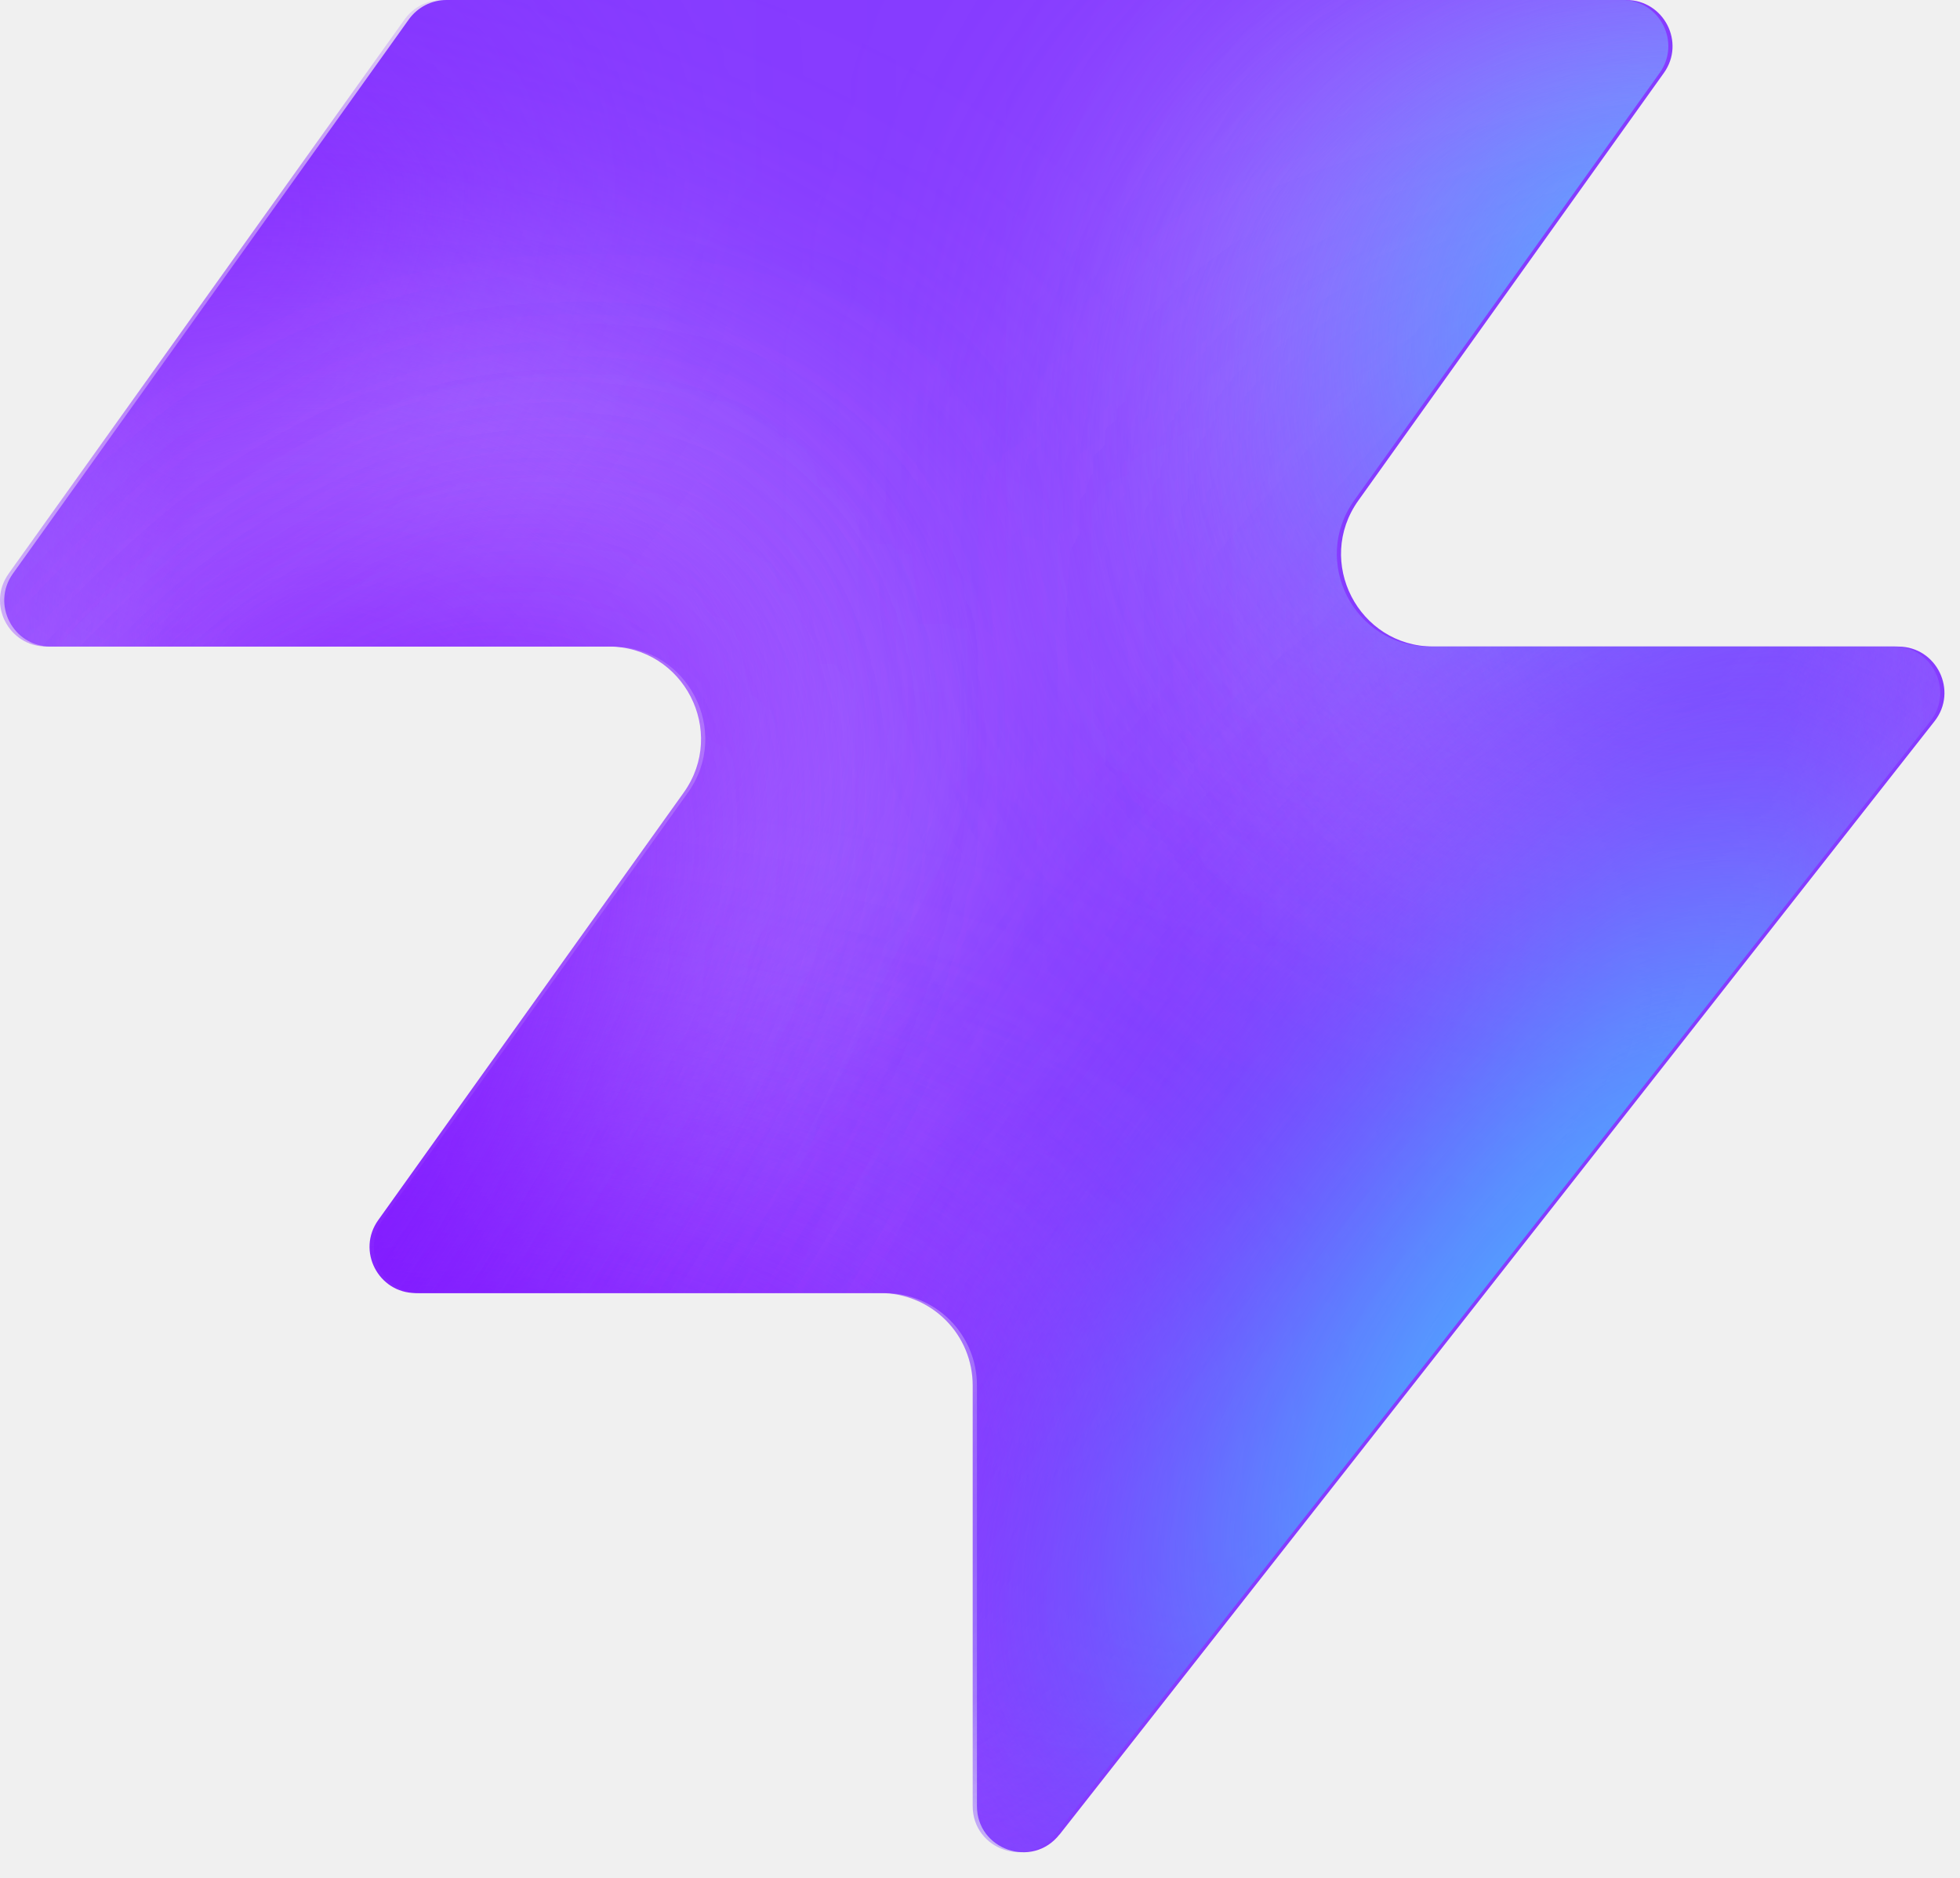
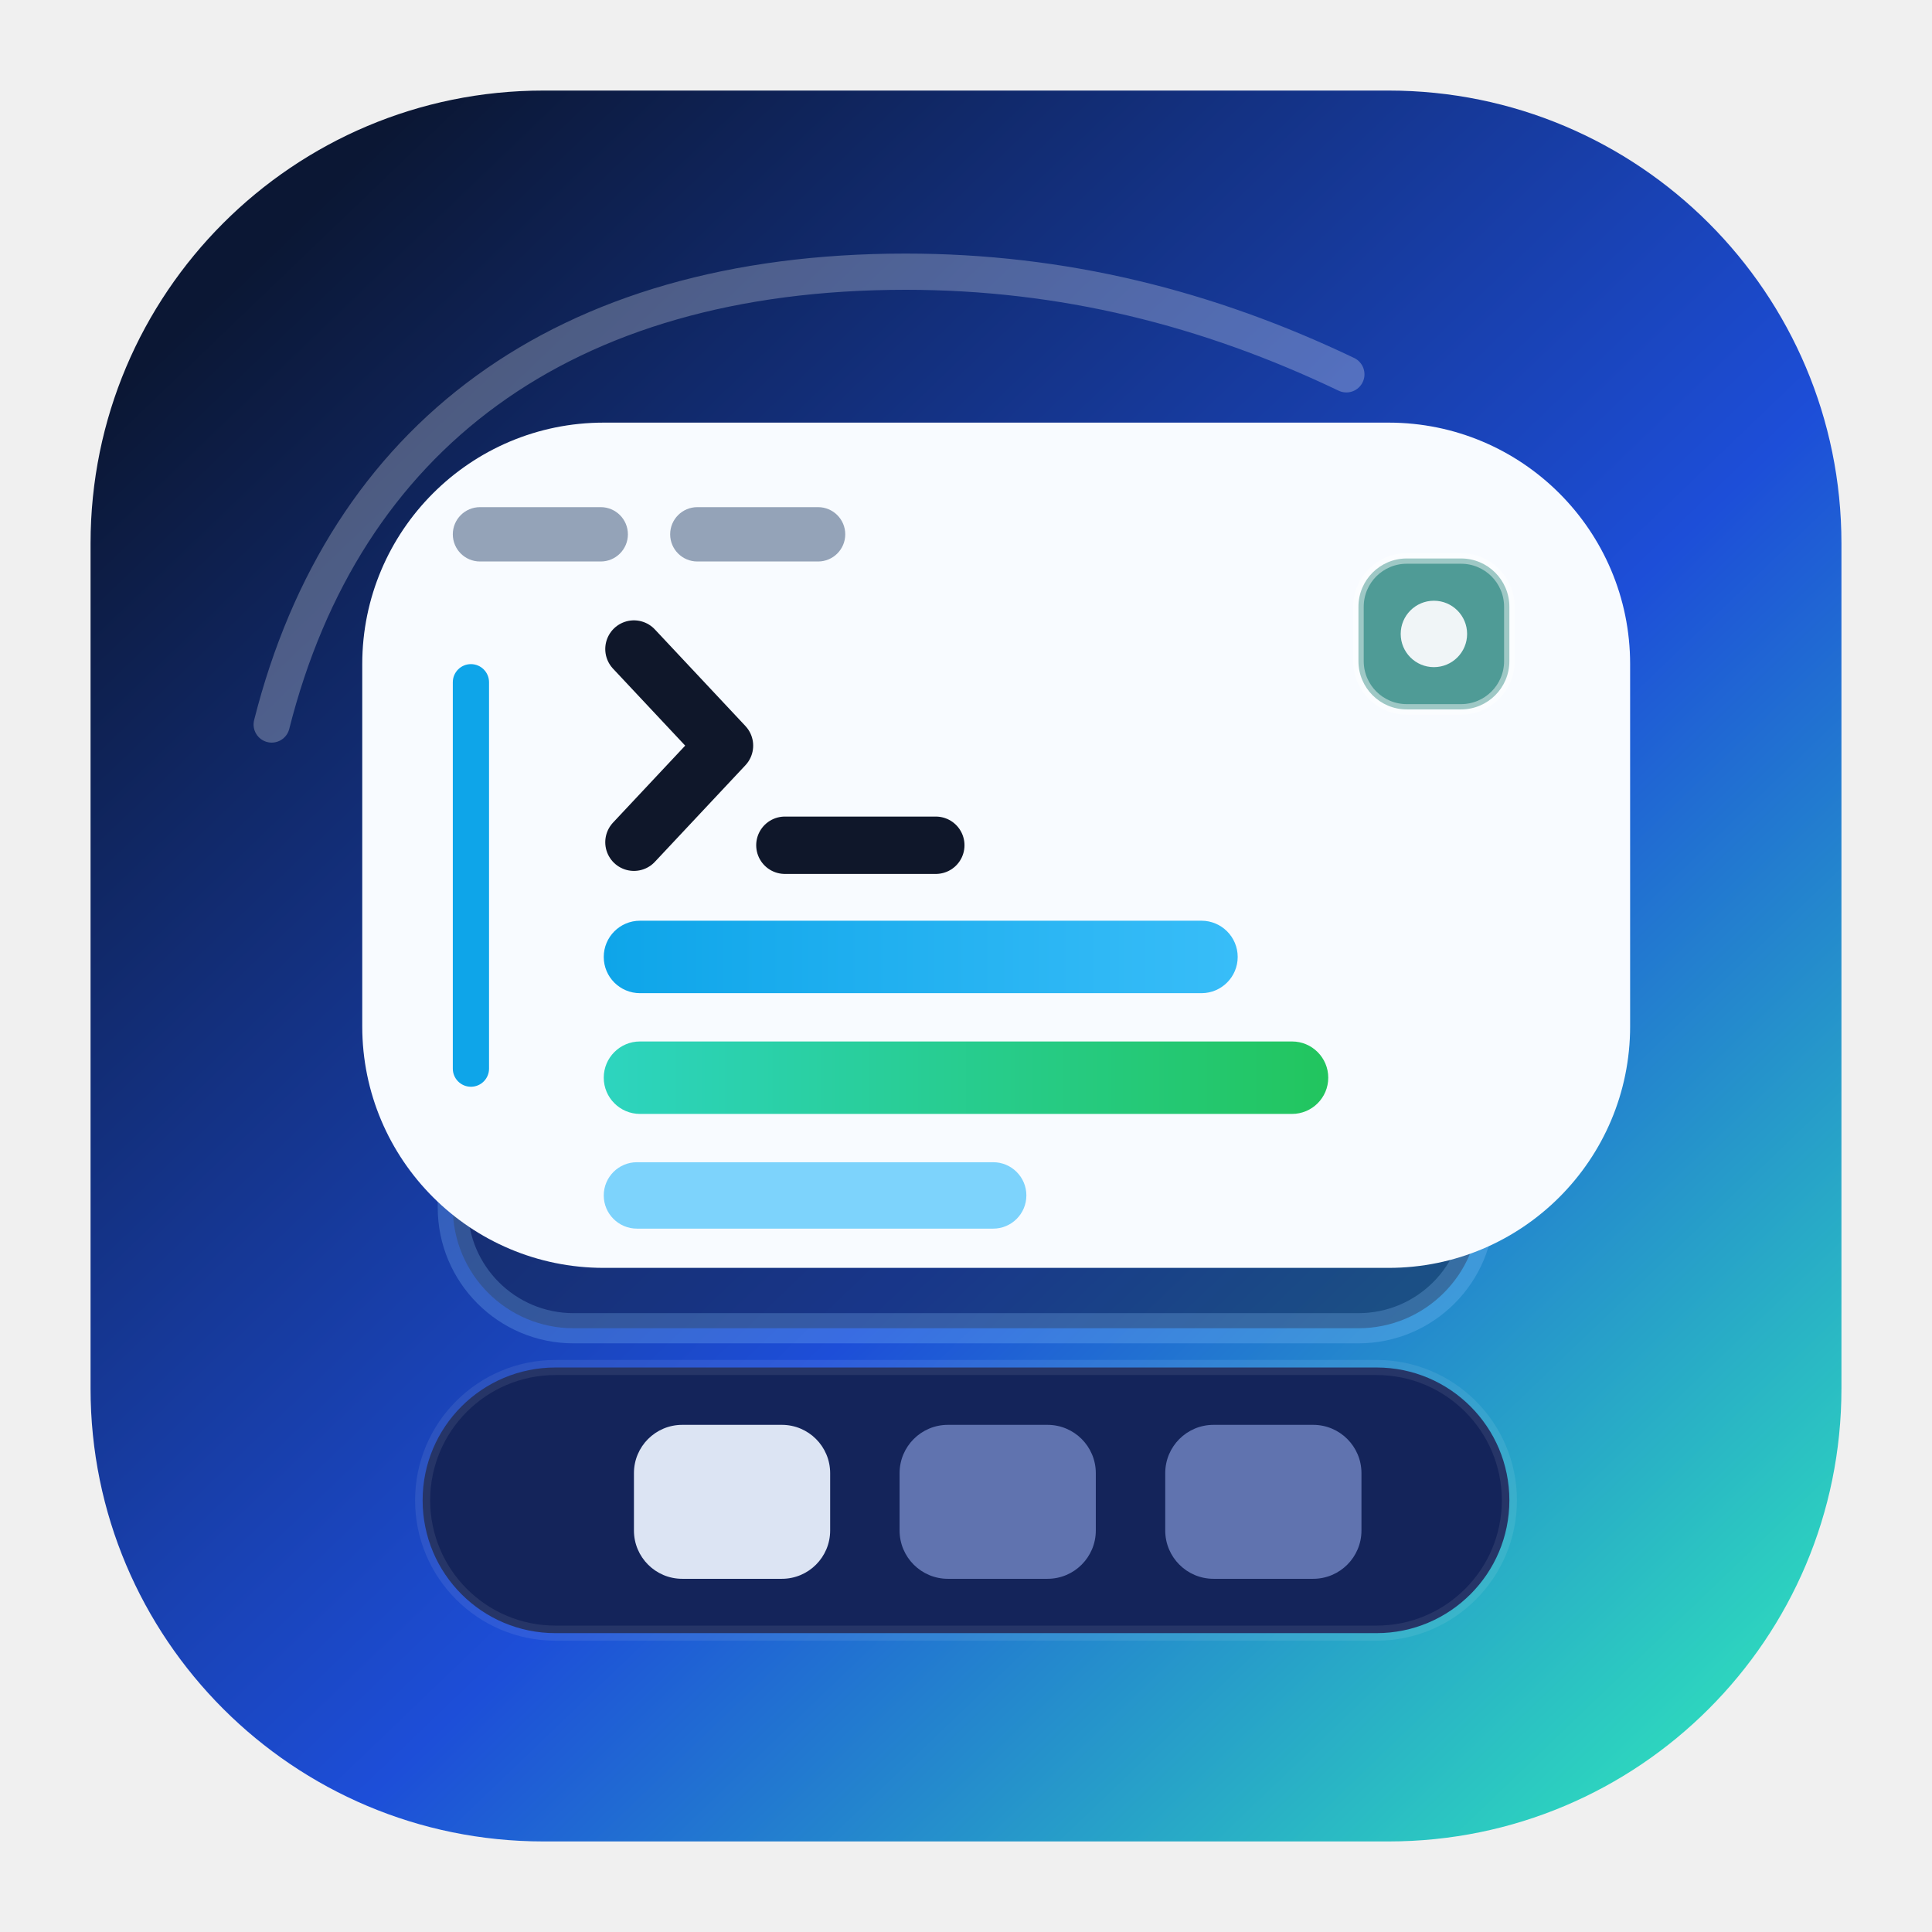
- <svg xmlns="http://www.w3.org/2000/svg" width="48" height="46" fill="none" viewBox="0 0 48 46">
-   <path fill="#863bff" d="M25.946 44.938c-.664.845-2.021.375-2.021-.698V33.937a2.26 2.26 0 0 0-2.262-2.262H10.287c-.92 0-1.456-1.04-.92-1.788l7.48-10.471c1.07-1.497 0-3.578-1.842-3.578H1.237c-.92 0-1.456-1.04-.92-1.788L10.013.474c.214-.297.556-.474.92-.474h28.894c.92 0 1.456 1.04.92 1.788l-7.48 10.471c-1.07 1.498 0 3.579 1.842 3.579h11.377c.943 0 1.473 1.088.89 1.83L25.947 44.94z" style="fill:#863bff;fill:color(display-p3 .525 .23 1);fill-opacity:1" />
-   <mask id="a" width="48" height="46" x="0" y="0" maskUnits="userSpaceOnUse" style="mask-type:alpha">
-     <path fill="#000" d="M25.842 44.938c-.664.844-2.021.375-2.021-.698V33.937a2.26 2.26 0 0 0-2.262-2.262H10.183c-.92 0-1.456-1.04-.92-1.788l7.48-10.471c1.07-1.498 0-3.579-1.842-3.579H1.133c-.92 0-1.456-1.04-.92-1.787L9.91.473c.214-.297.556-.474.92-.474h28.894c.92 0 1.456 1.04.92 1.788l-7.48 10.471c-1.07 1.498 0 3.578 1.842 3.578h11.377c.943 0 1.473 1.088.89 1.832L25.843 44.94z" style="fill:#000;fill-opacity:1" />
-   </mask>
-   <g mask="url(#a)">
-     <g filter="url(#b)">
-       <ellipse cx="5.508" cy="14.704" fill="#ede6ff" rx="5.508" ry="14.704" style="fill:#ede6ff;fill:color(display-p3 .927 .903 1);fill-opacity:1" transform="matrix(.00324 1 1 -.00324 -4.47 31.516)" />
-     </g>
-     <g filter="url(#c)">
-       <ellipse cx="10.399" cy="29.851" fill="#ede6ff" rx="10.399" ry="29.851" style="fill:#ede6ff;fill:color(display-p3 .927 .903 1);fill-opacity:1" transform="matrix(.00324 1 1 -.00324 -39.328 7.883)" />
-     </g>
-     <g filter="url(#d)">
-       <ellipse cx="5.508" cy="30.487" fill="#7e14ff" rx="5.508" ry="30.487" style="fill:#7e14ff;fill:color(display-p3 .492 .077 1);fill-opacity:1" transform="rotate(89.814 -25.913 -14.639)scale(1 -1)" />
-     </g>
-     <g filter="url(#e)">
-       <ellipse cx="5.508" cy="30.599" fill="#7e14ff" rx="5.508" ry="30.599" style="fill:#7e14ff;fill:color(display-p3 .492 .077 1);fill-opacity:1" transform="rotate(89.814 -32.644 -3.334)scale(1 -1)" />
-     </g>
-     <g filter="url(#f)">
-       <ellipse cx="5.508" cy="30.599" fill="#7e14ff" rx="5.508" ry="30.599" style="fill:#7e14ff;fill:color(display-p3 .492 .077 1);fill-opacity:1" transform="matrix(.00324 1 1 -.00324 -34.34 30.47)" />
-     </g>
-     <g filter="url(#g)">
-       <ellipse cx="14.072" cy="22.078" fill="#ede6ff" rx="14.072" ry="22.078" style="fill:#ede6ff;fill:color(display-p3 .927 .903 1);fill-opacity:1" transform="rotate(93.35 24.506 48.493)scale(-1 1)" />
-     </g>
-     <g filter="url(#h)">
-       <ellipse cx="3.47" cy="21.501" fill="#7e14ff" rx="3.47" ry="21.501" style="fill:#7e14ff;fill:color(display-p3 .492 .077 1);fill-opacity:1" transform="rotate(89.009 28.708 47.59)scale(-1 1)" />
-     </g>
-     <g filter="url(#i)">
-       <ellipse cx="3.47" cy="21.501" fill="#7e14ff" rx="3.47" ry="21.501" style="fill:#7e14ff;fill:color(display-p3 .492 .077 1);fill-opacity:1" transform="rotate(89.009 28.708 47.59)scale(-1 1)" />
-     </g>
-     <g filter="url(#j)">
-       <ellipse cx=".387" cy="8.972" fill="#7e14ff" rx="4.407" ry="29.108" style="fill:#7e14ff;fill:color(display-p3 .492 .077 1);fill-opacity:1" transform="rotate(39.51 .387 8.972)" />
-     </g>
-     <g filter="url(#k)">
-       <ellipse cx="47.523" cy="-6.092" fill="#7e14ff" rx="4.407" ry="29.108" style="fill:#7e14ff;fill:color(display-p3 .492 .077 1);fill-opacity:1" transform="rotate(37.892 47.523 -6.092)" />
-     </g>
-     <g filter="url(#l)">
-       <ellipse cx="41.412" cy="6.333" fill="#47bfff" rx="5.971" ry="9.665" style="fill:#47bfff;fill:color(display-p3 .28 .748 1);fill-opacity:1" transform="rotate(37.892 41.412 6.333)" />
-     </g>
-     <g filter="url(#m)">
-       <ellipse cx="-1.879" cy="38.332" fill="#7e14ff" rx="4.407" ry="29.108" style="fill:#7e14ff;fill:color(display-p3 .492 .077 1);fill-opacity:1" transform="rotate(37.892 -1.88 38.332)" />
-     </g>
-     <g filter="url(#n)">
-       <ellipse cx="-1.879" cy="38.332" fill="#7e14ff" rx="4.407" ry="29.108" style="fill:#7e14ff;fill:color(display-p3 .492 .077 1);fill-opacity:1" transform="rotate(37.892 -1.88 38.332)" />
-     </g>
-     <g filter="url(#o)">
-       <ellipse cx="35.651" cy="29.907" fill="#7e14ff" rx="4.407" ry="29.108" style="fill:#7e14ff;fill:color(display-p3 .492 .077 1);fill-opacity:1" transform="rotate(37.892 35.651 29.907)" />
-     </g>
-     <g filter="url(#p)">
-       <ellipse cx="38.418" cy="32.4" fill="#47bfff" rx="5.971" ry="15.297" style="fill:#47bfff;fill:color(display-p3 .28 .748 1);fill-opacity:1" transform="rotate(37.892 38.418 32.4)" />
-     </g>
-   </g>
+ <svg xmlns="http://www.w3.org/2000/svg" width="64" height="64" viewBox="0 0 64 64" fill="none">
  <defs>
-     <filter id="b" width="60.045" height="41.654" x="-19.77" y="16.149" color-interpolation-filters="sRGB" filterUnits="userSpaceOnUse">
-       <feFlood flood-opacity="0" result="BackgroundImageFix" />
-       <feBlend in="SourceGraphic" in2="BackgroundImageFix" result="shape" />
-       <feGaussianBlur result="effect1_foregroundBlur_2002_17158" stdDeviation="7.659" />
-     </filter>
-     <filter id="c" width="90.34" height="51.437" x="-54.613" y="-7.533" color-interpolation-filters="sRGB" filterUnits="userSpaceOnUse">
-       <feFlood flood-opacity="0" result="BackgroundImageFix" />
-       <feBlend in="SourceGraphic" in2="BackgroundImageFix" result="shape" />
-       <feGaussianBlur result="effect1_foregroundBlur_2002_17158" stdDeviation="7.659" />
-     </filter>
-     <filter id="d" width="79.355" height="29.4" x="-49.64" y="2.03" color-interpolation-filters="sRGB" filterUnits="userSpaceOnUse">
-       <feFlood flood-opacity="0" result="BackgroundImageFix" />
-       <feBlend in="SourceGraphic" in2="BackgroundImageFix" result="shape" />
-       <feGaussianBlur result="effect1_foregroundBlur_2002_17158" stdDeviation="4.596" />
-     </filter>
-     <filter id="e" width="79.579" height="29.4" x="-45.045" y="20.029" color-interpolation-filters="sRGB" filterUnits="userSpaceOnUse">
-       <feFlood flood-opacity="0" result="BackgroundImageFix" />
-       <feBlend in="SourceGraphic" in2="BackgroundImageFix" result="shape" />
-       <feGaussianBlur result="effect1_foregroundBlur_2002_17158" stdDeviation="4.596" />
-     </filter>
-     <filter id="f" width="79.579" height="29.4" x="-43.513" y="21.178" color-interpolation-filters="sRGB" filterUnits="userSpaceOnUse">
-       <feFlood flood-opacity="0" result="BackgroundImageFix" />
-       <feBlend in="SourceGraphic" in2="BackgroundImageFix" result="shape" />
-       <feGaussianBlur result="effect1_foregroundBlur_2002_17158" stdDeviation="4.596" />
-     </filter>
-     <filter id="g" width="74.749" height="58.852" x="15.756" y="-17.901" color-interpolation-filters="sRGB" filterUnits="userSpaceOnUse">
-       <feFlood flood-opacity="0" result="BackgroundImageFix" />
-       <feBlend in="SourceGraphic" in2="BackgroundImageFix" result="shape" />
-       <feGaussianBlur result="effect1_foregroundBlur_2002_17158" stdDeviation="7.659" />
-     </filter>
-     <filter id="h" width="61.377" height="25.362" x="23.548" y="2.284" color-interpolation-filters="sRGB" filterUnits="userSpaceOnUse">
-       <feFlood flood-opacity="0" result="BackgroundImageFix" />
-       <feBlend in="SourceGraphic" in2="BackgroundImageFix" result="shape" />
-       <feGaussianBlur result="effect1_foregroundBlur_2002_17158" stdDeviation="4.596" />
-     </filter>
-     <filter id="i" width="61.377" height="25.362" x="23.548" y="2.284" color-interpolation-filters="sRGB" filterUnits="userSpaceOnUse">
-       <feFlood flood-opacity="0" result="BackgroundImageFix" />
-       <feBlend in="SourceGraphic" in2="BackgroundImageFix" result="shape" />
-       <feGaussianBlur result="effect1_foregroundBlur_2002_17158" stdDeviation="4.596" />
-     </filter>
-     <filter id="j" width="56.045" height="63.649" x="-27.636" y="-22.853" color-interpolation-filters="sRGB" filterUnits="userSpaceOnUse">
-       <feFlood flood-opacity="0" result="BackgroundImageFix" />
-       <feBlend in="SourceGraphic" in2="BackgroundImageFix" result="shape" />
-       <feGaussianBlur result="effect1_foregroundBlur_2002_17158" stdDeviation="4.596" />
-     </filter>
-     <filter id="k" width="54.814" height="64.646" x="20.116" y="-38.415" color-interpolation-filters="sRGB" filterUnits="userSpaceOnUse">
-       <feFlood flood-opacity="0" result="BackgroundImageFix" />
-       <feBlend in="SourceGraphic" in2="BackgroundImageFix" result="shape" />
-       <feGaussianBlur result="effect1_foregroundBlur_2002_17158" stdDeviation="4.596" />
-     </filter>
-     <filter id="l" width="33.541" height="35.313" x="24.641" y="-11.323" color-interpolation-filters="sRGB" filterUnits="userSpaceOnUse">
-       <feFlood flood-opacity="0" result="BackgroundImageFix" />
-       <feBlend in="SourceGraphic" in2="BackgroundImageFix" result="shape" />
-       <feGaussianBlur result="effect1_foregroundBlur_2002_17158" stdDeviation="4.596" />
-     </filter>
-     <filter id="m" width="54.814" height="64.646" x="-29.286" y="6.009" color-interpolation-filters="sRGB" filterUnits="userSpaceOnUse">
-       <feFlood flood-opacity="0" result="BackgroundImageFix" />
-       <feBlend in="SourceGraphic" in2="BackgroundImageFix" result="shape" />
-       <feGaussianBlur result="effect1_foregroundBlur_2002_17158" stdDeviation="4.596" />
-     </filter>
-     <filter id="n" width="54.814" height="64.646" x="-29.286" y="6.009" color-interpolation-filters="sRGB" filterUnits="userSpaceOnUse">
-       <feFlood flood-opacity="0" result="BackgroundImageFix" />
-       <feBlend in="SourceGraphic" in2="BackgroundImageFix" result="shape" />
-       <feGaussianBlur result="effect1_foregroundBlur_2002_17158" stdDeviation="4.596" />
-     </filter>
-     <filter id="o" width="54.814" height="64.646" x="8.244" y="-2.416" color-interpolation-filters="sRGB" filterUnits="userSpaceOnUse">
-       <feFlood flood-opacity="0" result="BackgroundImageFix" />
-       <feBlend in="SourceGraphic" in2="BackgroundImageFix" result="shape" />
-       <feGaussianBlur result="effect1_foregroundBlur_2002_17158" stdDeviation="4.596" />
-     </filter>
-     <filter id="p" width="39.409" height="43.623" x="18.713" y="10.588" color-interpolation-filters="sRGB" filterUnits="userSpaceOnUse">
-       <feFlood flood-opacity="0" result="BackgroundImageFix" />
-       <feBlend in="SourceGraphic" in2="BackgroundImageFix" result="shape" />
-       <feGaussianBlur result="effect1_foregroundBlur_2002_17158" stdDeviation="4.596" />
-     </filter>
+     <linearGradient id="bg" x1="9" y1="8" x2="56" y2="57" gradientUnits="userSpaceOnUse">
+       <stop stop-color="#0B1734" />
+       <stop offset="0.58" stop-color="#1D4ED8" />
+       <stop offset="1" stop-color="#2DD4BF" />
+     </linearGradient>
+     <linearGradient id="lineA" x1="20" y1="31" x2="41" y2="31" gradientUnits="userSpaceOnUse">
+       <stop stop-color="#0EA5E9" />
+       <stop offset="1" stop-color="#38BDF8" />
+     </linearGradient>
+     <linearGradient id="lineB" x1="20" y1="35" x2="44" y2="35" gradientUnits="userSpaceOnUse">
+       <stop stop-color="#2DD4BF" />
+       <stop offset="1" stop-color="#22C55E" />
+     </linearGradient>
  </defs>
+   <rect x="3" y="3" width="58" height="58" rx="15" fill="url(#bg)" />
+   <path d="M9 24C11.4 14.5 18.6 9 30 9C35.2 9 40 10.2 44.6 12.4" stroke="white" stroke-opacity="0.26" stroke-width="1.2" stroke-linecap="round" />
+   <rect x="15" y="28" width="34" height="16" rx="4" fill="#152449" fill-opacity="0.55" stroke="#8CC9FF" stroke-opacity="0.25" />
+   <rect x="12" y="14" width="42" height="28" rx="8" fill="#F8FBFF" />
+   <rect x="15" y="16.8" width="5.8" height="1.8" rx="0.9" fill="#94A3B8" />
+   <rect x="22.2" y="16.8" width="5.8" height="1.8" rx="0.9" fill="#94A3B8" />
+   <rect x="15" y="22" width="1.2" height="14" rx="0.6" fill="#0EA5E9" />
+   <path d="M21 21.5L24 24.7L21 27.9" stroke="#0F172A" stroke-width="1.9" stroke-linecap="round" stroke-linejoin="round" />
+   <path d="M26 28H31" stroke="#0F172A" stroke-width="1.9" stroke-linecap="round" />
+   <rect x="20" y="30.5" width="21" height="2.4" rx="1.2" fill="url(#lineA)" />
+   <rect x="20" y="34.5" width="24" height="2.4" rx="1.2" fill="url(#lineB)" />
+   <rect x="20" y="38.5" width="14" height="2.2" rx="1.1" fill="#7DD3FC" />
+   <rect x="45" y="18.5" width="5" height="5" rx="1.6" fill="#0F766E" fill-opacity="0.72" stroke="white" stroke-opacity="0.45" stroke-width="0.35" />
+   <circle cx="47.5" cy="21" r="1.1" fill="#F8FAFC" fill-opacity="0.95" />
+   <rect x="14" y="45.3" width="36" height="8.8" rx="4.4" fill="#14245A" stroke="white" stroke-opacity="0.08" stroke-width="0.5" />
+   <rect x="21" y="47.2" width="6.5" height="5.1" rx="1.6" fill="#DCE4F3" />
+   <rect x="29.8" y="47.2" width="6.5" height="5.1" rx="1.6" fill="#6073AF" />
+   <rect x="38.6" y="47.2" width="6.5" height="5.1" rx="1.6" fill="#6073AF" />
</svg>
